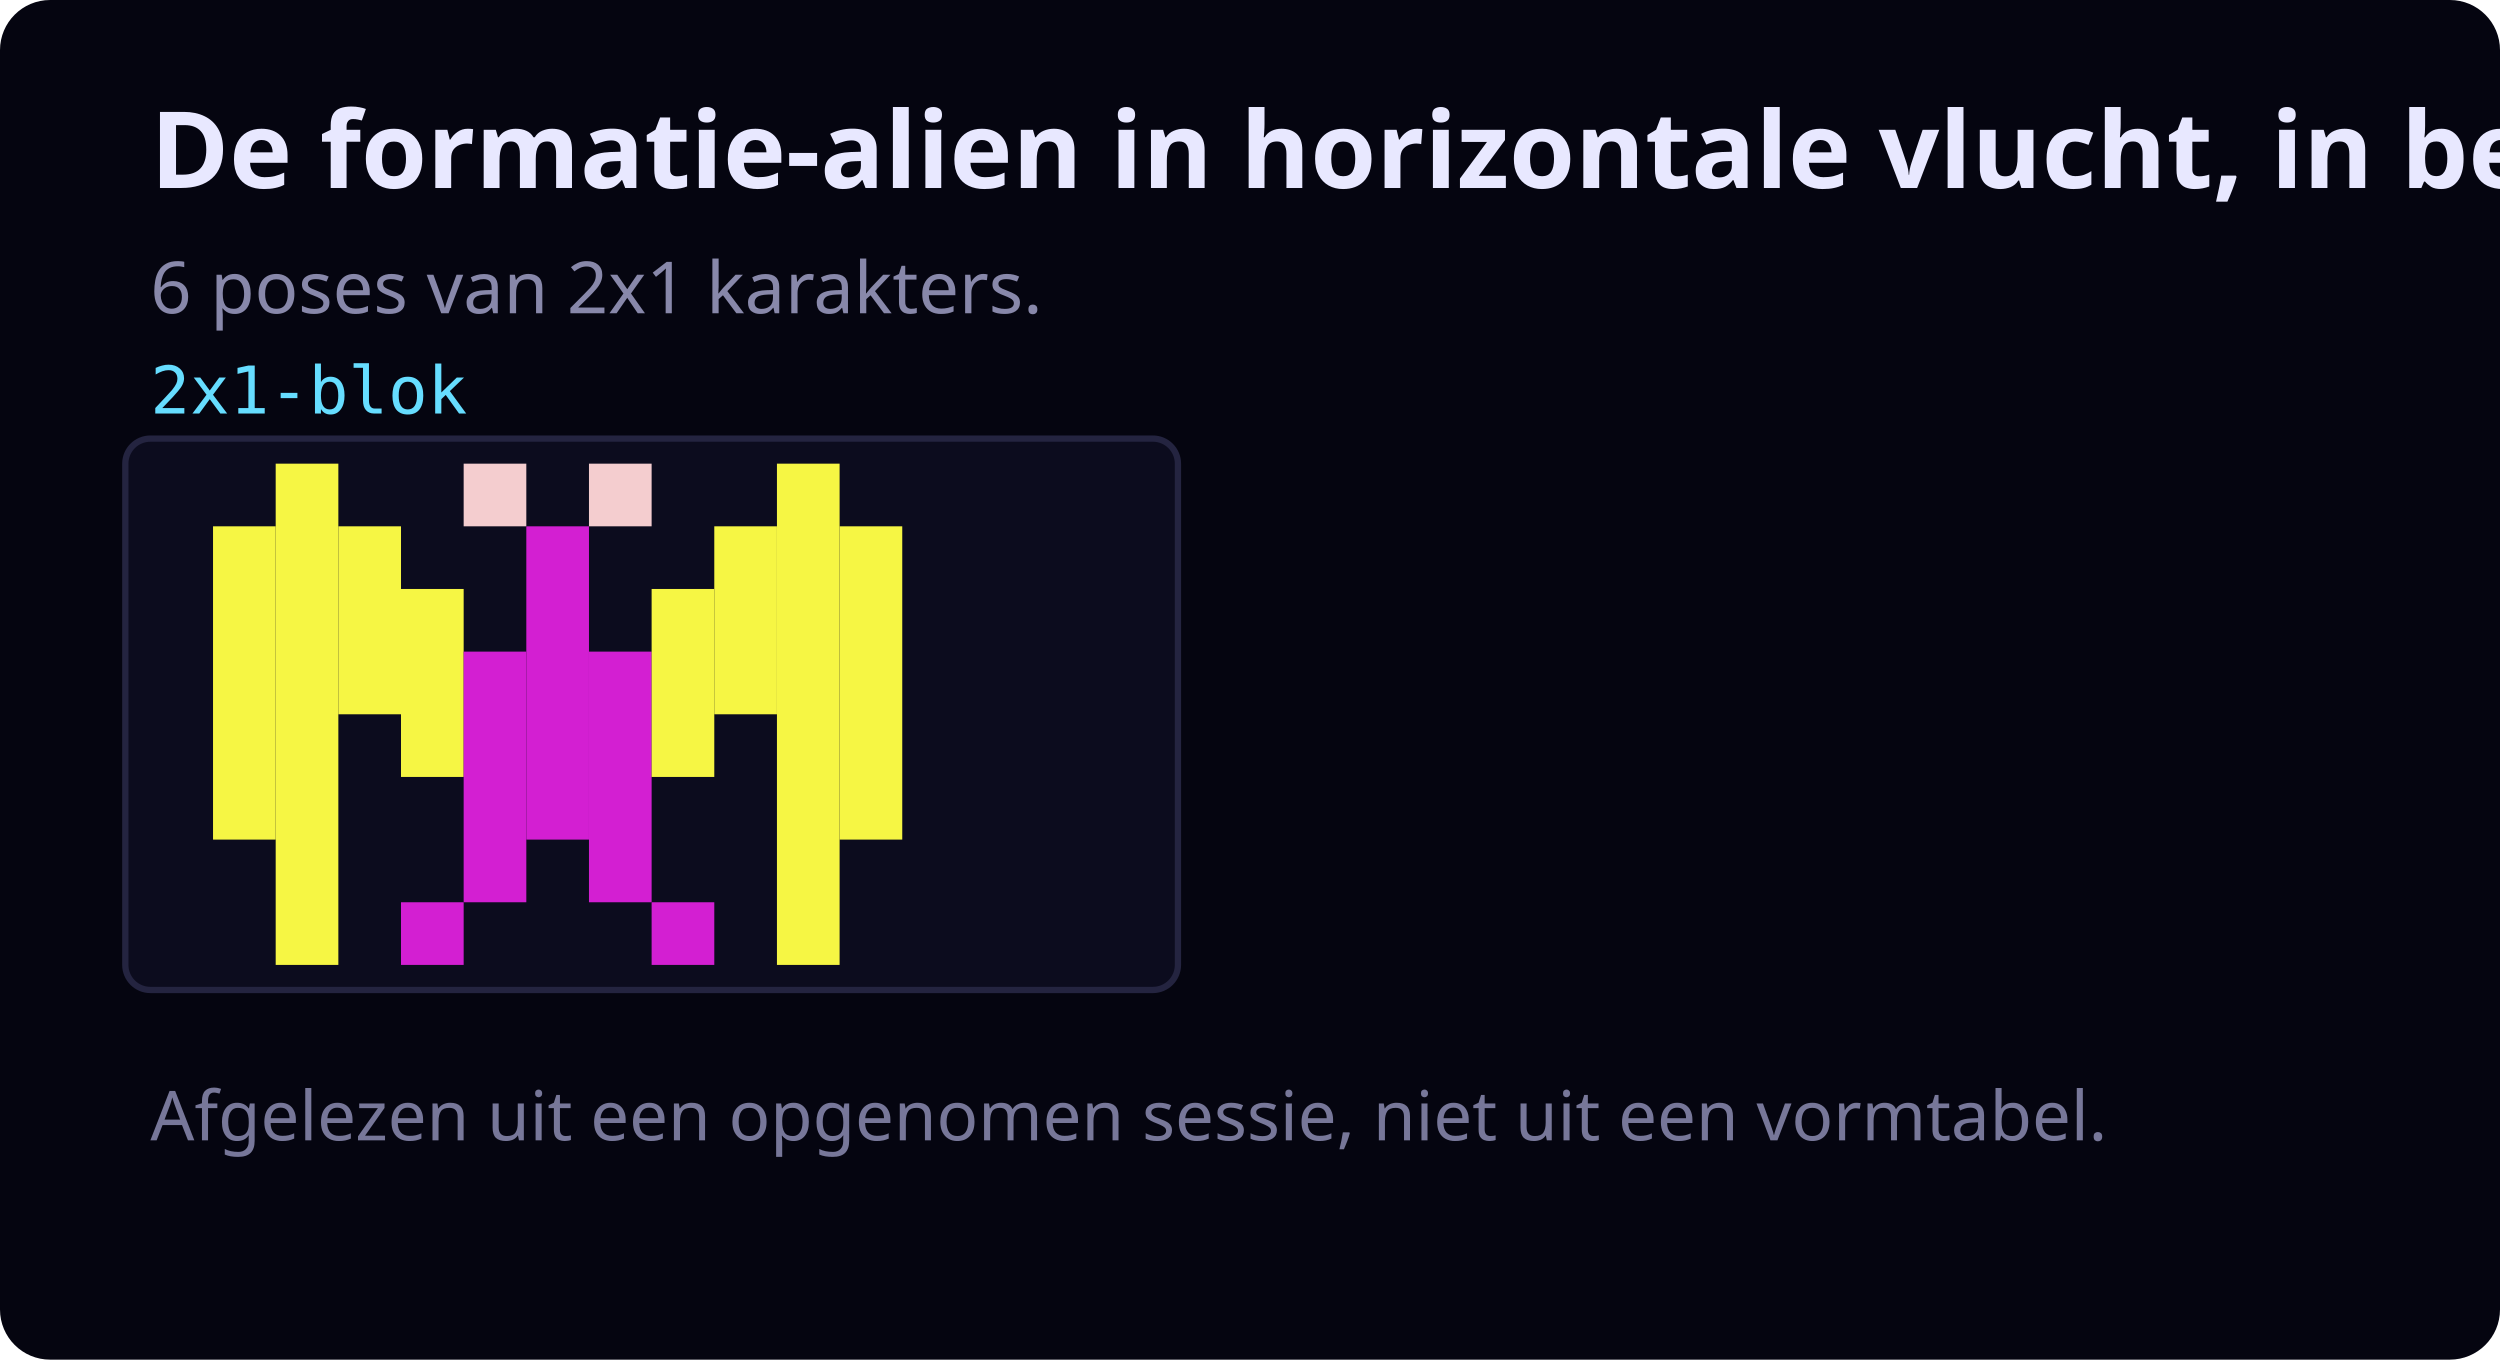
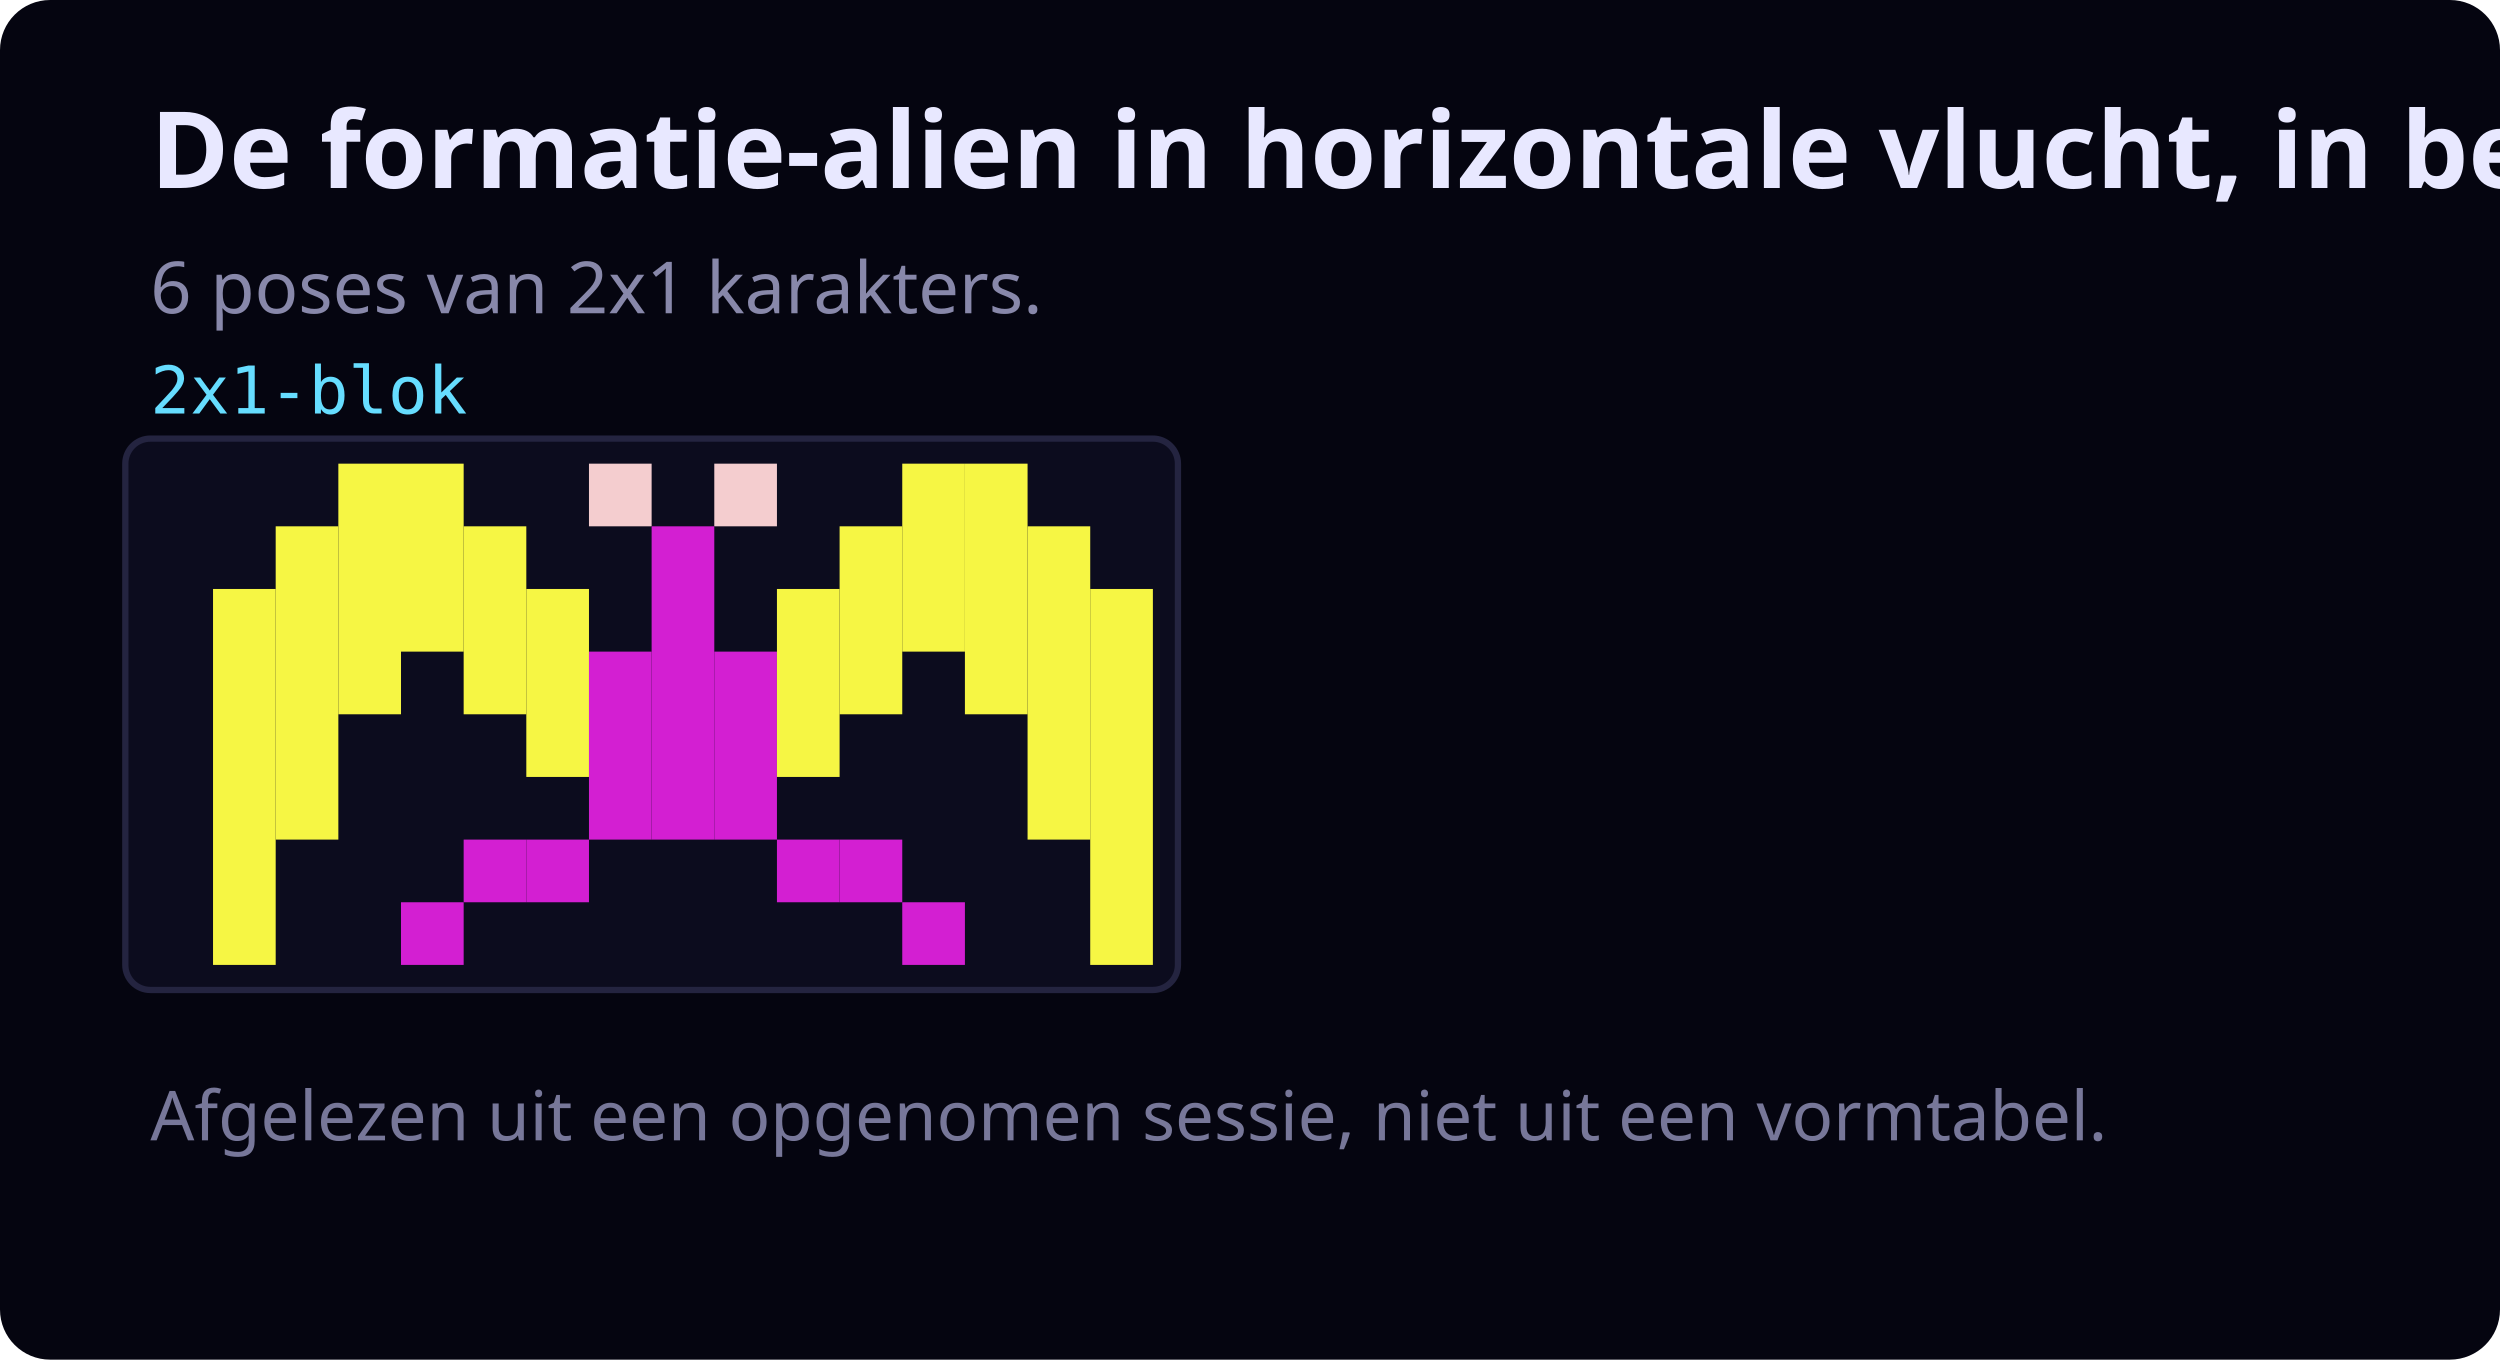
<svg xmlns="http://www.w3.org/2000/svg" width="399" height="217" viewBox="0 0 399 217" role="img" aria-label="6 poses van 2x1 karakters.">
  <style>
  .bg{fill:#050510} .cell{fill:#0C0C1E;stroke:#242440;stroke-width:1}
  .h1{fill:#E8E8FF;font-family:'Segoe UI',system-ui,sans-serif;font-size:17px;font-weight:600}
  .sub{fill:#8888AA;font-family:'Segoe UI',system-ui,sans-serif;font-size:11.5px}
  .idx{fill:#FFFF66;font-family:monospace;font-size:9.5px}
  .lbl{fill:#AAAACC;font-family:'Segoe UI',system-ui,sans-serif;font-size:10.5px}
  .note{fill:#777799;font-family:'Segoe UI',system-ui,sans-serif;font-size:11px}
  .grp{fill:#66DDFF;font-family:monospace;font-size:10.5px}
  .src{fill:#C9A24A;font-family:monospace;font-size:10px}

  @keyframes fr0{0%{opacity:1}16.66%{opacity:1}16.67%{opacity:0}100%{opacity:0}}
  .f0{animation:fr0 2.7s infinite steps(1);}
  @keyframes fr1{0%{opacity:0}16.66%{opacity:0}16.67%{opacity:1}33.32%{opacity:1}33.33%{opacity:0}100%{opacity:0}}
  .f1{animation:fr1 2.7s infinite steps(1);opacity:0;}
  @keyframes fr2{0%{opacity:0}33.32%{opacity:0}33.33%{opacity:1}49.99%{opacity:1}50.00%{opacity:0}100%{opacity:0}}
  .f2{animation:fr2 2.7s infinite steps(1);opacity:0;}
  @keyframes fr3{0%{opacity:0}49.99%{opacity:0}50.00%{opacity:1}66.66%{opacity:1}66.67%{opacity:0}100%{opacity:0}}
  .f3{animation:fr3 2.7s infinite steps(1);opacity:0;}
  @keyframes fr4{0%{opacity:0}66.66%{opacity:0}66.67%{opacity:1}83.32%{opacity:1}83.33%{opacity:0}100%{opacity:0}}
  .f4{animation:fr4 2.7s infinite steps(1);opacity:0;}
  @keyframes fr5{0%{opacity:0}83.32%{opacity:0}83.33%{opacity:1}99.99%{opacity:1}100.00%{opacity:0}100%{opacity:0}}
  .f5{animation:fr5 2.7s infinite steps(1);opacity:0;}
  @media (prefers-reduced-motion: reduce){.f0,.f1,.f2,.f3,.f4,.f5{animation:none}.f1,.f2,.f3,.f4,.f5{opacity:0}}
</style>
  <rect class="bg" x="0" y="0" width="399" height="217" rx="8" />
  <text class="h1" x="24" y="30">De formatie-alien in horizontale vlucht, in beweging</text>
  <text class="sub" x="24" y="50">6 poses van 2x1 karakters.</text>
  <text class="grp" x="24" y="66">2x1-blok</text>
  <rect class="cell" x="20" y="70" width="168" height="88" rx="4" />
  <g class="f0">
-     <rect x="34" y="84" width="10" height="50" fill="#f6f644" />
-     <rect x="44" y="74" width="10" height="80" fill="#f6f644" />
-     <rect x="54" y="84" width="10" height="30" fill="#f6f644" />
-     <rect x="64" y="94" width="10" height="30" fill="#f6f644" />
-     <rect x="64" y="144" width="10" height="10" fill="#d31fd2" />
-     <rect x="74" y="74" width="10" height="10" fill="#f4cdcf" />
-     <rect x="74" y="104" width="10" height="40" fill="#d31fd2" />
-     <rect x="84" y="84" width="10" height="50" fill="#d31fd2" />
-     <rect x="94" y="74" width="10" height="10" fill="#f4cdcf" />
-     <rect x="94" y="104" width="10" height="40" fill="#d31fd2" />
-     <rect x="104" y="94" width="10" height="30" fill="#f6f644" />
-     <rect x="104" y="144" width="10" height="10" fill="#d31fd2" />
-     <rect x="114" y="84" width="10" height="30" fill="#f6f644" />
-     <rect x="124" y="74" width="10" height="80" fill="#f6f644" />
-     <rect x="134" y="84" width="10" height="50" fill="#f6f644" />
-   </g>
-   <g class="f1">
-     <rect x="74" y="84" width="10" height="50" fill="#f6f644" />
-     <rect x="84" y="74" width="10" height="80" fill="#f6f644" />
-     <rect x="94" y="84" width="10" height="30" fill="#f6f644" />
-     <rect x="104" y="94" width="10" height="30" fill="#f6f644" />
-     <rect x="104" y="144" width="10" height="10" fill="#d31fd2" />
-     <rect x="114" y="74" width="10" height="10" fill="#f4cdcf" />
-     <rect x="114" y="104" width="10" height="40" fill="#d31fd2" />
-     <rect x="124" y="84" width="10" height="50" fill="#d31fd2" />
-     <rect x="134" y="74" width="10" height="10" fill="#f4cdcf" />
-     <rect x="134" y="104" width="10" height="40" fill="#d31fd2" />
-     <rect x="144" y="94" width="10" height="30" fill="#f6f644" />
-     <rect x="144" y="144" width="10" height="10" fill="#d31fd2" />
-     <rect x="154" y="84" width="10" height="30" fill="#f6f644" />
-     <rect x="164" y="74" width="10" height="80" fill="#f6f644" />
-     <rect x="174" y="84" width="10" height="50" fill="#f6f644" />
-   </g>
-   <g class="f2">
    <rect x="34" y="94" width="10" height="60" fill="#f6f644" />
    <rect x="44" y="84" width="10" height="50" fill="#f6f644" />
    <rect x="54" y="74" width="10" height="40" fill="#f6f644" />
    <rect x="64" y="74" width="10" height="30" fill="#f6f644" />
    <rect x="64" y="144" width="10" height="10" fill="#d31fd2" />
    <rect x="74" y="84" width="10" height="30" fill="#f6f644" />
    <rect x="74" y="134" width="10" height="10" fill="#d31fd2" />
    <rect x="84" y="94" width="10" height="30" fill="#f6f644" />
    <rect x="84" y="134" width="10" height="10" fill="#d31fd2" />
    <rect x="94" y="74" width="10" height="10" fill="#f4cdcf" />
    <rect x="94" y="104" width="10" height="30" fill="#d31fd2" />
    <rect x="104" y="84" width="10" height="50" fill="#d31fd2" />
    <rect x="114" y="74" width="10" height="10" fill="#f4cdcf" />
    <rect x="114" y="104" width="10" height="30" fill="#d31fd2" />
    <rect x="124" y="94" width="10" height="30" fill="#f6f644" />
    <rect x="124" y="134" width="10" height="10" fill="#d31fd2" />
    <rect x="134" y="84" width="10" height="30" fill="#f6f644" />
    <rect x="134" y="134" width="10" height="10" fill="#d31fd2" />
    <rect x="144" y="74" width="10" height="30" fill="#f6f644" />
    <rect x="144" y="144" width="10" height="10" fill="#d31fd2" />
    <rect x="154" y="74" width="10" height="40" fill="#f6f644" />
    <rect x="164" y="84" width="10" height="50" fill="#f6f644" />
    <rect x="174" y="94" width="10" height="60" fill="#f6f644" />
+   </g>
+   <g class="f1">
+     <rect x="34" y="84" width="10" height="50" fill="#f6f644" />
+     <rect x="44" y="74" width="10" height="80" fill="#f6f644" />
+     <rect x="54" y="84" width="10" height="30" fill="#f6f644" />
+     <rect x="64" y="94" width="10" height="30" fill="#f6f644" />
+     <rect x="64" y="144" width="10" height="10" fill="#d31fd2" />
+     <rect x="74" y="74" width="10" height="10" fill="#f4cdcf" />
+     <rect x="74" y="104" width="10" height="40" fill="#d31fd2" />
+     <rect x="84" y="84" width="10" height="50" fill="#d31fd2" />
+     <rect x="94" y="74" width="10" height="10" fill="#f4cdcf" />
+     <rect x="94" y="104" width="10" height="40" fill="#d31fd2" />
+     <rect x="104" y="94" width="10" height="30" fill="#f6f644" />
+     <rect x="104" y="144" width="10" height="10" fill="#d31fd2" />
+     <rect x="114" y="84" width="10" height="30" fill="#f6f644" />
+     <rect x="124" y="74" width="10" height="80" fill="#f6f644" />
+     <rect x="134" y="84" width="10" height="50" fill="#f6f644" />
+   </g>
+   <g class="f2">
+     <rect x="74" y="84" width="10" height="50" fill="#f6f644" />
+     <rect x="84" y="74" width="10" height="80" fill="#f6f644" />
+     <rect x="94" y="84" width="10" height="30" fill="#f6f644" />
+     <rect x="104" y="94" width="10" height="30" fill="#f6f644" />
+     <rect x="104" y="144" width="10" height="10" fill="#d31fd2" />
+     <rect x="114" y="74" width="10" height="10" fill="#f4cdcf" />
+     <rect x="114" y="104" width="10" height="40" fill="#d31fd2" />
+     <rect x="124" y="84" width="10" height="50" fill="#d31fd2" />
+     <rect x="134" y="74" width="10" height="10" fill="#f4cdcf" />
+     <rect x="134" y="104" width="10" height="40" fill="#d31fd2" />
+     <rect x="144" y="94" width="10" height="30" fill="#f6f644" />
+     <rect x="144" y="144" width="10" height="10" fill="#d31fd2" />
+     <rect x="154" y="84" width="10" height="30" fill="#f6f644" />
+     <rect x="164" y="74" width="10" height="80" fill="#f6f644" />
+     <rect x="174" y="84" width="10" height="50" fill="#f6f644" />
  </g>
  <g class="f3">
    <rect x="24" y="74" width="10" height="60" fill="#f6f644" />
    <rect x="34" y="84" width="10" height="60" fill="#f6f644" />
    <rect x="44" y="94" width="10" height="20" fill="#f6f644" />
    <rect x="44" y="134" width="10" height="20" fill="#f6f644" />
    <rect x="54" y="74" width="10" height="10" fill="#f4cdcf" />
    <rect x="54" y="104" width="10" height="30" fill="#d31fd2" />
    <rect x="64" y="84" width="10" height="70" fill="#d31fd2" />
    <rect x="74" y="74" width="10" height="10" fill="#f4cdcf" />
    <rect x="74" y="104" width="10" height="30" fill="#d31fd2" />
    <rect x="84" y="94" width="10" height="20" fill="#f6f644" />
    <rect x="84" y="134" width="10" height="20" fill="#f6f644" />
    <rect x="94" y="84" width="10" height="60" fill="#f6f644" />
    <rect x="104" y="74" width="10" height="60" fill="#f6f644" />
  </g>
  <g class="f4">
    <rect x="64" y="84" width="10" height="10" fill="#f6f644" />
    <rect x="64" y="104" width="10" height="10" fill="#f4cdcf" />
    <rect x="64" y="124" width="10" height="10" fill="#f4cdcf" />
    <rect x="64" y="144" width="10" height="10" fill="#f6f644" />
    <rect x="74" y="84" width="10" height="10" fill="#f6f644" />
    <rect x="74" y="114" width="10" height="10" fill="#d31fd2" />
    <rect x="74" y="144" width="10" height="10" fill="#f6f644" />
    <rect x="84" y="84" width="10" height="20" fill="#f6f644" />
    <rect x="84" y="114" width="10" height="10" fill="#d31fd2" />
    <rect x="84" y="134" width="10" height="20" fill="#f6f644" />
    <rect x="94" y="84" width="10" height="20" fill="#f6f644" />
    <rect x="94" y="104" width="10" height="30" fill="#d31fd2" />
    <rect x="94" y="134" width="10" height="20" fill="#f6f644" />
    <rect x="104" y="84" width="10" height="20" fill="#f6f644" />
    <rect x="104" y="104" width="10" height="30" fill="#d31fd2" />
    <rect x="104" y="134" width="10" height="20" fill="#f6f644" />
    <rect x="114" y="84" width="10" height="10" fill="#f6f644" />
    <rect x="114" y="104" width="10" height="30" fill="#d31fd2" />
    <rect x="114" y="144" width="10" height="10" fill="#f6f644" />
    <rect x="124" y="84" width="10" height="10" fill="#f6f644" />
    <rect x="124" y="114" width="10" height="10" fill="#d31fd2" />
    <rect x="124" y="144" width="10" height="10" fill="#f6f644" />
    <rect x="134" y="84" width="10" height="10" fill="#f6f644" />
    <rect x="134" y="114" width="10" height="10" fill="#d31fd2" />
    <rect x="134" y="144" width="10" height="10" fill="#f6f644" />
    <rect x="154" y="114" width="10" height="10" fill="#f6f644" />
    <rect x="164" y="104" width="10" height="10" fill="#f6f644" />
    <rect x="164" y="114" width="10" height="10" fill="#f4cdcf" />
    <rect x="164" y="124" width="10" height="10" fill="#f6f644" />
    <rect x="174" y="114" width="10" height="10" fill="#f6f644" />
  </g>
  <g class="f5">
    <rect x="24" y="114" width="10" height="10" fill="#d31fd2" />
    <rect x="34" y="104" width="10" height="10" fill="#d31fd2" />
    <rect x="34" y="114" width="10" height="10" fill="#f4cdcf" />
    <rect x="34" y="124" width="10" height="10" fill="#d31fd2" />
    <rect x="44" y="114" width="10" height="10" fill="#d31fd2" />
    <rect x="64" y="84" width="10" height="10" fill="#f6f644" />
    <rect x="64" y="114" width="10" height="10" fill="#d31fd2" />
    <rect x="64" y="144" width="10" height="10" fill="#f6f644" />
    <rect x="74" y="84" width="10" height="10" fill="#f6f644" />
    <rect x="74" y="114" width="10" height="10" fill="#d31fd2" />
    <rect x="74" y="144" width="10" height="10" fill="#f6f644" />
    <rect x="84" y="84" width="10" height="10" fill="#f6f644" />
    <rect x="84" y="104" width="10" height="30" fill="#d31fd2" />
    <rect x="84" y="144" width="10" height="10" fill="#f6f644" />
    <rect x="94" y="84" width="10" height="20" fill="#f6f644" />
    <rect x="94" y="104" width="10" height="30" fill="#d31fd2" />
    <rect x="94" y="134" width="10" height="20" fill="#f6f644" />
    <rect x="104" y="84" width="10" height="20" fill="#f6f644" />
    <rect x="104" y="104" width="10" height="30" fill="#d31fd2" />
    <rect x="104" y="134" width="10" height="20" fill="#f6f644" />
    <rect x="114" y="84" width="10" height="20" fill="#f6f644" />
    <rect x="114" y="114" width="10" height="10" fill="#d31fd2" />
    <rect x="114" y="134" width="10" height="20" fill="#f6f644" />
    <rect x="124" y="84" width="10" height="10" fill="#f6f644" />
    <rect x="124" y="114" width="10" height="10" fill="#d31fd2" />
    <rect x="124" y="144" width="10" height="10" fill="#f6f644" />
    <rect x="134" y="84" width="10" height="10" fill="#f6f644" />
    <rect x="134" y="104" width="10" height="10" fill="#f4cdcf" />
    <rect x="134" y="124" width="10" height="10" fill="#f4cdcf" />
    <rect x="134" y="144" width="10" height="10" fill="#f6f644" />
  </g>
  <text class="note" x="24" y="182">Afgelezen uit een opgenomen sessie, niet uit een vormtabel.</text>
</svg>
